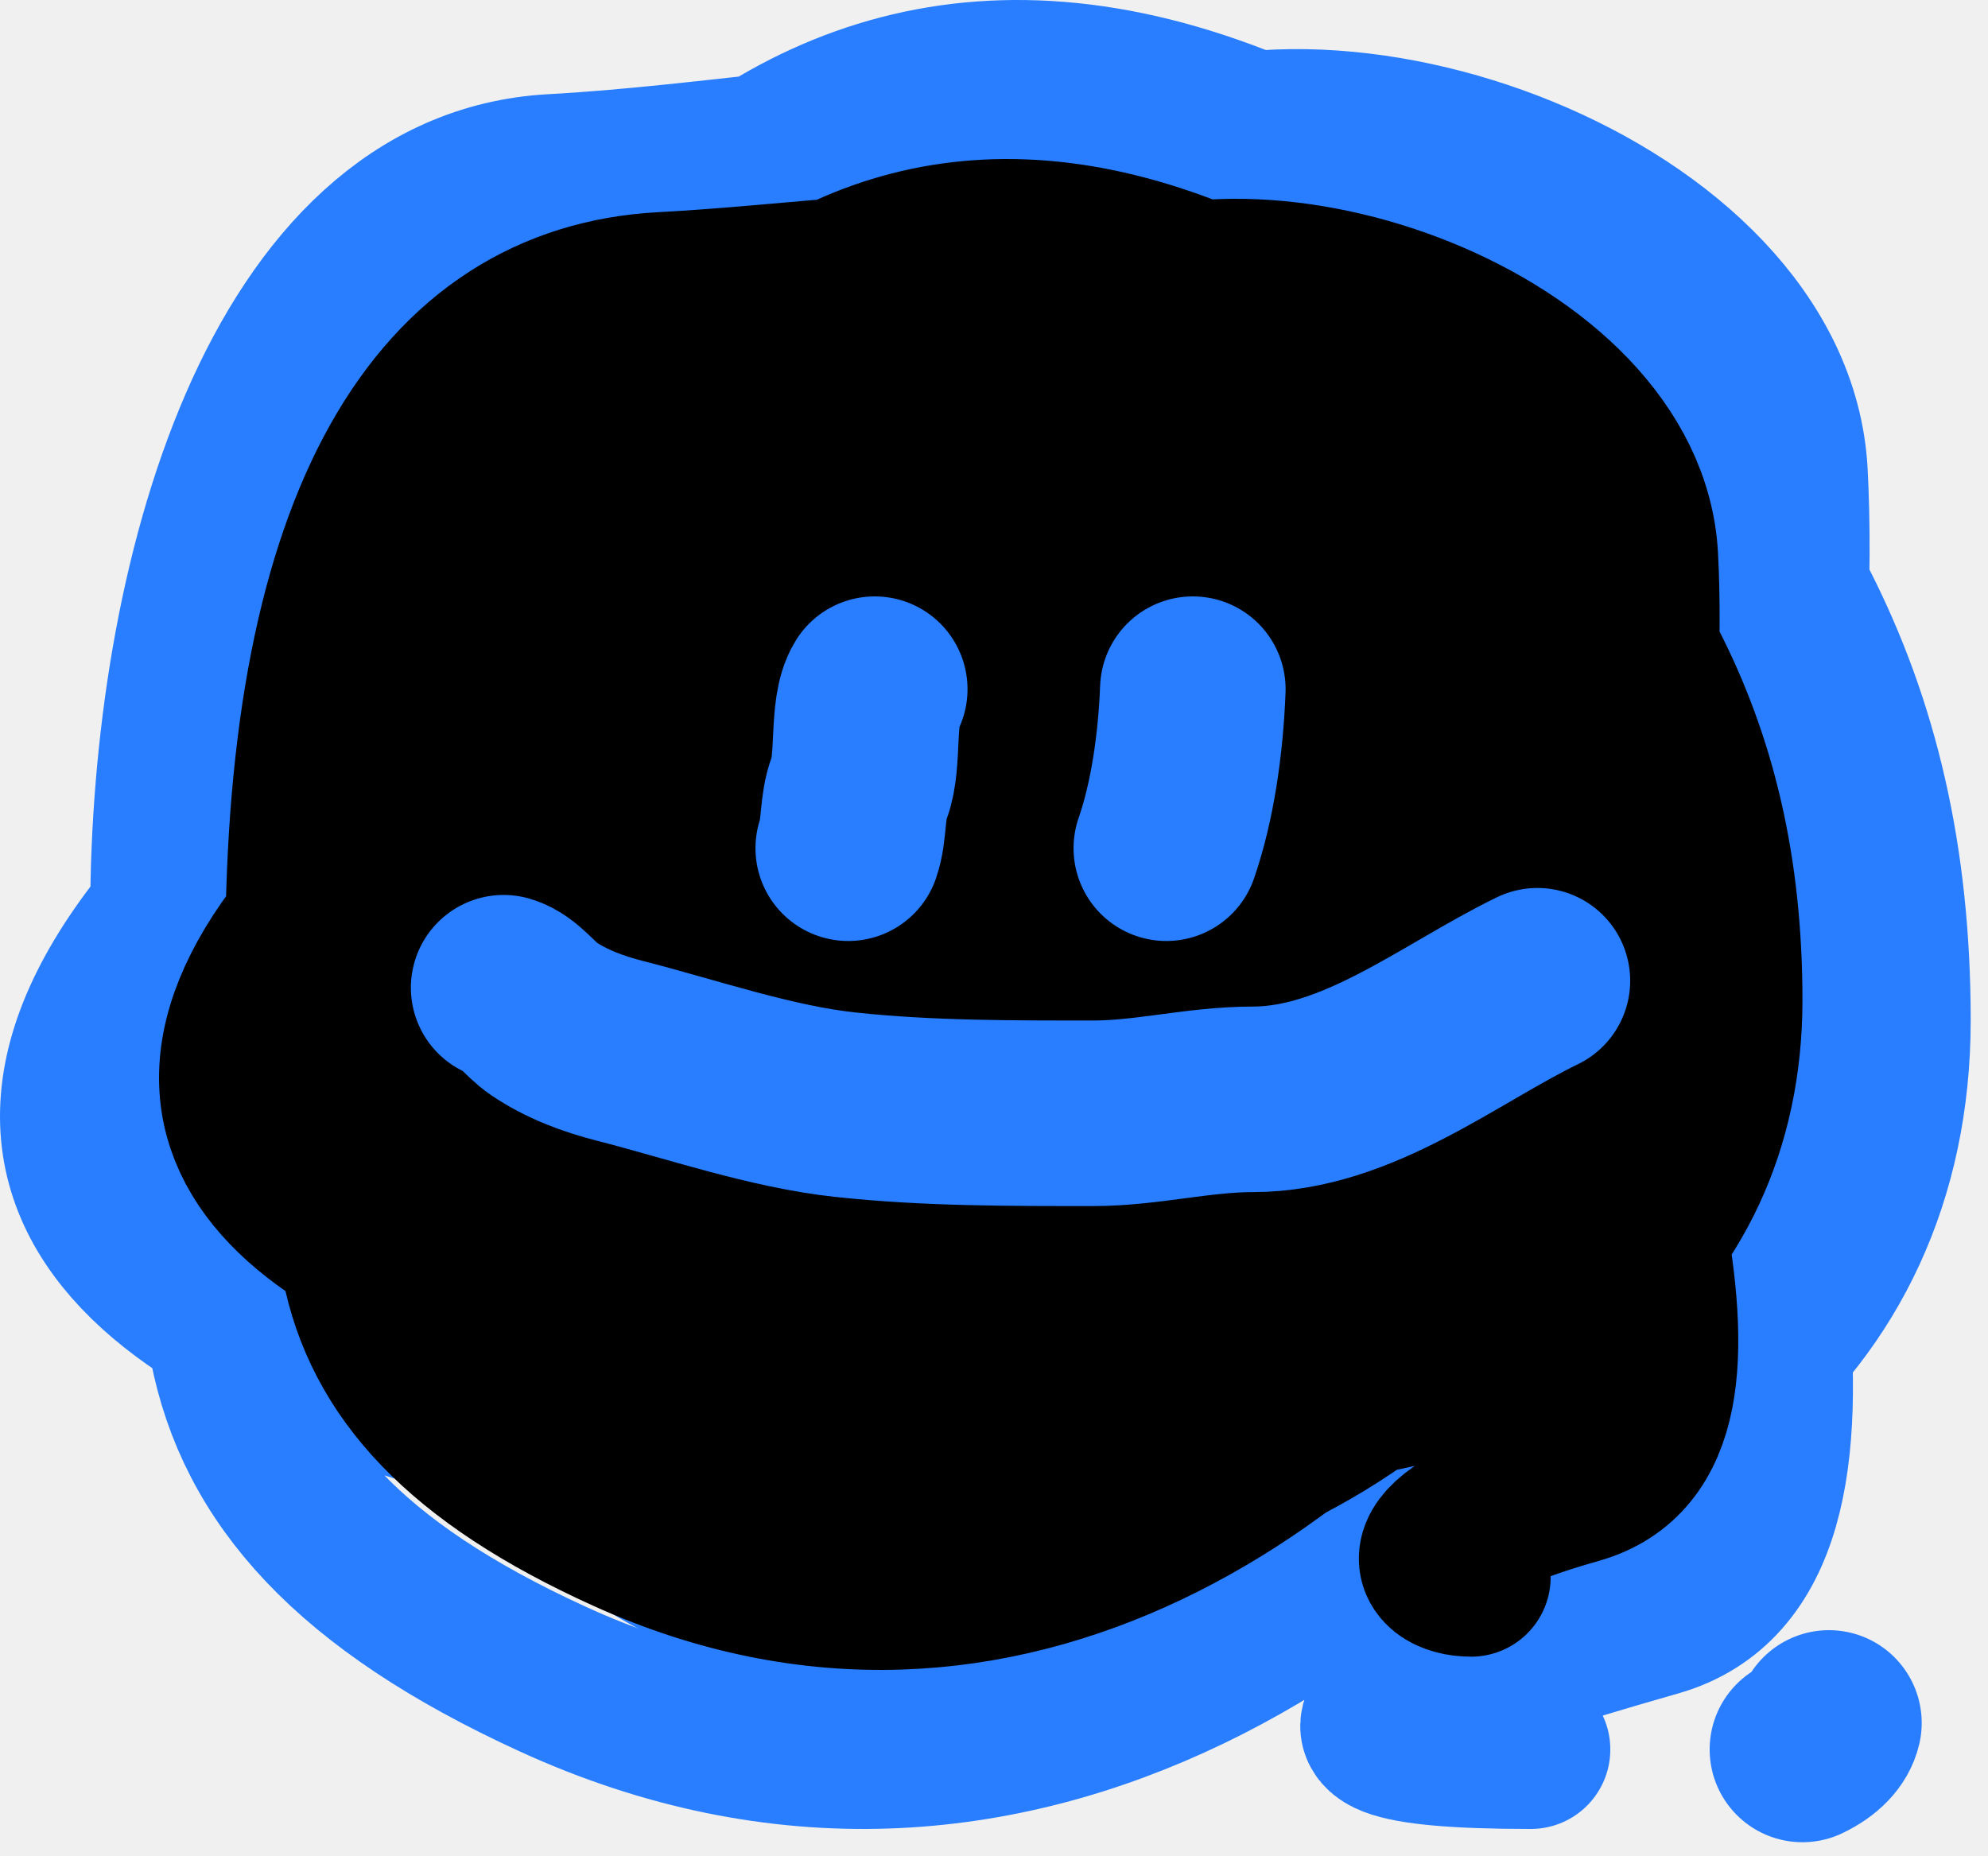
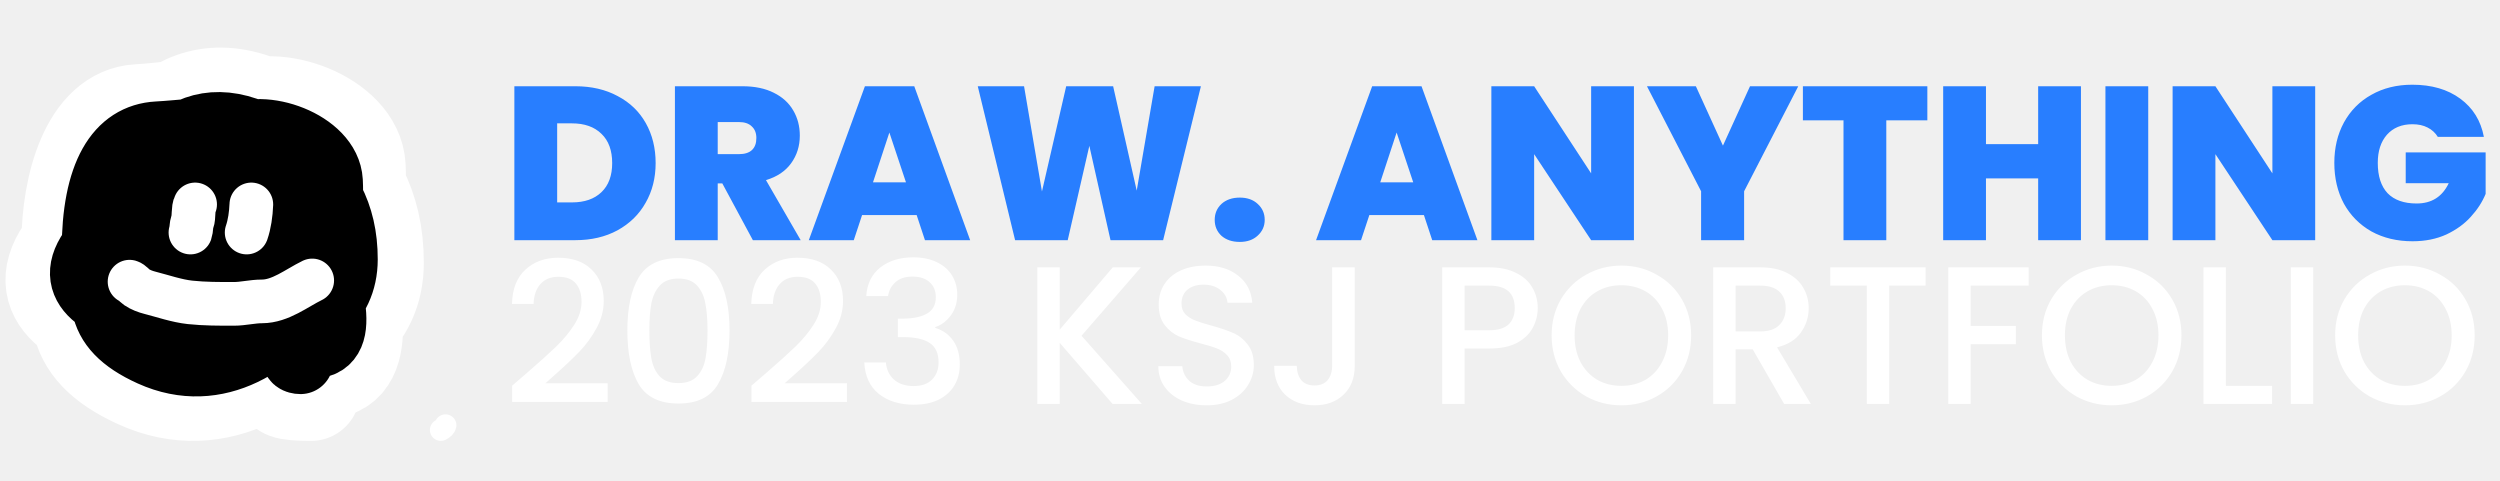
- <svg xmlns="http://www.w3.org/2000/svg" width="75" height="70" viewBox="0 0 75 70" fill="none">
-   <circle cx="37.999" cy="36" r="29" fill="#287EFF" />
-   <path d="M57.751 66C46.314 66 54.298 63.344 62.499 61C70.699 58.656 65.499 41.594 62.499 27.5C59.499 13.405 60.665 -4 18.347 24.401C-23.971 52.803 32.824 57.289 49.983 57.289C61.94 57.289 71.347 50.404 71.347 38.496C71.347 26.25 66.54 18.363 57.751 10.307C48.26 1.607 32.578 5.918 20.85 6.549C10.536 7.103 6.403 22 6.403 34.5C6.403 47 13.339 49.496 24.842 54.365C37.166 59.583 47.368 58.206 54.298 46.013C59.64 36.616 64.539 15.347 53.651 8.323C31.134 -6.202 19.355 11.427 12.002 32.023C6.576 47.22 5.483 56.301 20.85 63.344C38.132 71.265 53.718 60.2 62.499 46.848C66.584 40.636 67.867 25.263 67.462 17.824C66.918 7.821 49.741 1.693 42.214 6.549" stroke="#287EFF" stroke-width="6" stroke-linecap="round" />
-   <path d="M55.5 59.5C53.861 59.5 52.781 57.898 59.5 56C66.219 54.102 60.209 40.243 57.751 28.833C55.293 17.424 56.248 3.333 21.575 26.325C-13.099 49.317 33.437 52.948 47.495 52.948C57.292 52.948 65 47.374 65 37.735C65 27.821 61.062 21.437 53.861 14.915C46.084 7.872 34.61 10.49 25 11C16.55 11.449 11.5 19.487 11.5 36C11.5 52.513 17.472 46.64 26.896 50.581C36.994 54.805 45.353 53.691 51.032 43.82C55.408 36.213 59.422 18.995 50.501 13.309C32.051 1.551 22.401 15.822 16.376 32.495C11.93 44.797 11.034 52.148 23.625 57.85C37.786 64.262 50.556 55.304 57.751 44.496C61.098 39.468 62.149 27.022 61.817 21C61.371 12.903 47.298 7.942 41.13 11.873" stroke="black" stroke-width="6" stroke-linecap="round" />
-   <circle cx="38" cy="34" r="26" fill="black" />
-   <path d="M33.001 26C32.502 26.809 32.804 28.72 32.418 29.72C32.138 30.444 32.24 31.311 32.001 32" stroke="#287EFF" stroke-width="7" stroke-linecap="round" />
-   <path d="M45.001 26C44.922 28.058 44.612 30.239 44.001 32" stroke="#287EFF" stroke-width="7" stroke-linecap="round" />
-   <path d="M68.999 65C68.92 65.343 68.61 65.707 67.999 66" stroke="#287EFF" stroke-width="7" stroke-linecap="round" />
-   <path d="M19.001 37.263C19.559 37.426 20.016 38.097 20.491 38.418C21.37 39.014 22.364 39.383 23.395 39.646C26.136 40.347 29.099 41.378 31.911 41.678C35.021 42.011 38.131 42 41.254 42C43.27 42 45.223 41.474 47.258 41.474C51.216 41.474 54.689 38.609 58.001 37" stroke="#287EFF" stroke-width="7" stroke-linecap="round" />
+ <svg xmlns="http://www.w3.org/2000/svg" width="229" height="44" viewBox="0 0 229 44" fill="none">
+   <path d="M28.489 35.887C23.583 35.887 27.008 34.748 30.526 33.742C34.044 32.736 31.814 25.417 30.526 19.37C29.239 13.323 29.739 5.855 11.584 18.04C-6.571 30.225 17.795 32.15 25.157 32.15C30.286 32.15 34.322 29.196 34.322 24.087C34.322 18.833 32.26 15.45 28.489 11.993C24.418 8.261 17.69 10.111 12.658 10.381C8.233 10.619 6.46 17.01 6.46 22.373C6.46 27.736 9.436 28.807 14.371 30.896C19.658 33.134 24.035 32.543 27.008 27.312C29.3 23.28 31.402 14.156 26.73 11.143C17.07 4.911 12.017 12.474 8.862 21.31C6.534 27.83 6.065 31.726 12.658 34.748C20.073 38.146 26.759 33.399 30.526 27.671C32.279 25.006 32.829 18.41 32.656 15.219C32.422 10.927 25.053 8.298 21.824 10.381" stroke="white" stroke-width="9" stroke-linecap="round" />
+   <path d="M27.525 33.098C26.822 33.098 26.358 32.41 29.241 31.596C32.124 30.782 29.545 24.836 28.491 19.941C27.436 15.046 27.846 9.001 12.97 18.865C-1.906 28.729 18.059 30.287 24.091 30.287C28.294 30.287 31.601 27.895 31.601 23.76C31.601 19.507 29.911 16.768 26.822 13.97C23.485 10.948 18.562 12.071 14.44 12.29C10.814 12.482 8.648 15.931 8.648 23.015C8.648 30.1 11.21 27.58 15.253 29.271C19.585 31.083 23.172 30.605 25.608 26.37C27.485 23.107 29.207 15.72 25.38 13.281C17.465 8.236 13.325 14.359 10.74 21.512C8.832 26.79 8.448 29.944 13.85 32.39C19.925 35.141 25.404 31.298 28.49 26.661C29.927 24.503 30.377 19.164 30.235 16.58C30.044 13.106 24.006 10.978 21.36 12.664" stroke="black" stroke-width="6" stroke-linecap="round" />
+   <circle cx="20.015" cy="22.158" r="11.155" fill="black" />
+   <path d="M17.873 18.726C17.659 19.073 17.789 19.893 17.623 20.322C17.503 20.633 17.547 21.005 17.444 21.3" stroke="white" stroke-width="4" stroke-linecap="round" />
+   <path d="M23.022 18.726C22.988 19.609 22.855 20.545 22.593 21.3" stroke="white" stroke-width="4" stroke-linecap="round" />
+   <path d="M40.807 38.955C40.773 39.102 40.64 39.258 40.378 39.384" stroke="white" stroke-width="2" stroke-linecap="round" />
+   <path d="M11.867 25.802C12.107 25.872 12.303 26.16 12.506 26.297C12.884 26.553 13.31 26.711 13.752 26.824C14.928 27.125 16.199 27.567 17.406 27.696C18.74 27.839 20.074 27.834 21.415 27.834C22.279 27.834 23.117 27.608 23.99 27.608C25.688 27.608 27.178 26.379 28.599 25.689" stroke="white" stroke-width="4" stroke-linecap="round" />
+   <path d="M48.21 34.21C49.362 33.214 50.268 32.398 50.928 31.762C51.6 31.114 52.158 30.442 52.602 29.746C53.046 29.05 53.268 28.354 53.268 27.658C53.268 26.938 53.094 26.374 52.746 25.966C52.41 25.558 51.876 25.354 51.144 25.354C50.436 25.354 49.884 25.582 49.488 26.038C49.104 26.482 48.9 27.082 48.876 27.838H46.896C46.932 26.47 47.34 25.426 48.12 24.706C48.912 23.974 49.914 23.608 51.126 23.608C52.434 23.608 53.454 23.968 54.186 24.688C54.93 25.408 55.302 26.368 55.302 27.568C55.302 28.432 55.08 29.266 54.636 30.07C54.204 30.862 53.682 31.576 53.07 32.212C52.47 32.836 51.702 33.562 50.766 34.39L49.956 35.11H55.662V36.82H46.914V35.326L48.21 34.21ZM57.465 30.268C57.465 28.192 57.813 26.572 58.509 25.408C59.217 24.232 60.429 23.644 62.145 23.644C63.861 23.644 65.067 24.232 65.763 25.408C66.471 26.572 66.825 28.192 66.825 30.268C66.825 32.368 66.471 34.012 65.763 35.2C65.067 36.376 63.861 36.964 62.145 36.964C60.429 36.964 59.217 36.376 58.509 35.2C57.813 34.012 57.465 32.368 57.465 30.268ZM64.809 30.268C64.809 29.296 64.743 28.474 64.611 27.802C64.491 27.13 64.239 26.584 63.855 26.164C63.471 25.732 62.901 25.516 62.145 25.516C61.389 25.516 60.819 25.732 60.435 26.164C60.051 26.584 59.793 27.13 59.661 27.802C59.541 28.474 59.481 29.296 59.481 30.268C59.481 31.276 59.541 32.122 59.661 32.806C59.781 33.49 60.033 34.042 60.417 34.462C60.813 34.882 61.389 35.092 62.145 35.092C62.901 35.092 63.471 34.882 63.855 34.462C64.251 34.042 64.509 33.49 64.629 32.806C64.749 32.122 64.809 31.276 64.809 30.268ZM70.13 34.21C71.282 33.214 72.188 32.398 72.848 31.762C73.52 31.114 74.078 30.442 74.522 29.746C74.966 29.05 75.188 28.354 75.188 27.658C75.188 26.938 75.014 26.374 74.666 25.966C74.33 25.558 73.796 25.354 73.064 25.354C72.356 25.354 71.804 25.582 71.408 26.038C71.024 26.482 70.82 27.082 70.796 27.838H68.816C68.852 26.47 69.26 25.426 70.04 24.706C70.832 23.974 71.834 23.608 73.046 23.608C74.354 23.608 75.374 23.968 76.106 24.688C76.85 25.408 77.222 26.368 77.222 27.568C77.222 28.432 77 29.266 76.556 30.07C76.124 30.862 75.602 31.576 74.99 32.212C74.39 32.836 73.622 33.562 72.686 34.39L71.876 35.11H77.582V36.82H68.834V35.326L70.13 34.21ZM79.349 27.118C79.421 26.002 79.847 25.132 80.627 24.508C81.419 23.884 82.427 23.572 83.651 23.572C84.491 23.572 85.217 23.722 85.829 24.022C86.441 24.322 86.903 24.73 87.215 25.246C87.527 25.762 87.683 26.344 87.683 26.992C87.683 27.736 87.485 28.372 87.089 28.9C86.693 29.428 86.219 29.782 85.667 29.962V30.034C86.375 30.25 86.927 30.646 87.323 31.222C87.719 31.786 87.917 32.512 87.917 33.4C87.917 34.108 87.755 34.738 87.431 35.29C87.107 35.842 86.627 36.28 85.991 36.604C85.355 36.916 84.593 37.072 83.705 37.072C82.409 37.072 81.341 36.742 80.501 36.082C79.673 35.41 79.229 34.45 79.169 33.202H81.149C81.197 33.838 81.443 34.36 81.887 34.768C82.331 35.164 82.931 35.362 83.687 35.362C84.419 35.362 84.983 35.164 85.379 34.768C85.775 34.36 85.973 33.838 85.973 33.202C85.973 32.362 85.703 31.768 85.163 31.42C84.635 31.06 83.819 30.88 82.715 30.88H82.247V29.188H82.733C83.705 29.176 84.443 29.014 84.947 28.702C85.463 28.39 85.721 27.898 85.721 27.226C85.721 26.65 85.535 26.194 85.163 25.858C84.791 25.51 84.263 25.336 83.579 25.336C82.907 25.336 82.385 25.51 82.013 25.858C81.641 26.194 81.419 26.614 81.347 27.118H79.349ZM101.912 37L97.07 31.402V37H95.018V24.49H97.07V30.196L101.93 24.49H104.504L99.068 30.754L104.594 37H101.912ZM110.531 37.126C109.691 37.126 108.935 36.982 108.263 36.694C107.591 36.394 107.063 35.974 106.679 35.434C106.295 34.894 106.103 34.264 106.103 33.544H108.299C108.347 34.084 108.557 34.528 108.929 34.876C109.313 35.224 109.847 35.398 110.531 35.398C111.239 35.398 111.791 35.23 112.187 34.894C112.583 34.546 112.781 34.102 112.781 33.562C112.781 33.142 112.655 32.8 112.403 32.536C112.163 32.272 111.857 32.068 111.485 31.924C111.125 31.78 110.621 31.624 109.973 31.456C109.157 31.24 108.491 31.024 107.975 30.808C107.471 30.58 107.039 30.232 106.679 29.764C106.319 29.296 106.139 28.672 106.139 27.892C106.139 27.172 106.319 26.542 106.679 26.002C107.039 25.462 107.543 25.048 108.191 24.76C108.839 24.472 109.589 24.328 110.441 24.328C111.653 24.328 112.643 24.634 113.411 25.246C114.191 25.846 114.623 26.674 114.707 27.73H112.439C112.403 27.274 112.187 26.884 111.791 26.56C111.395 26.236 110.873 26.074 110.225 26.074C109.637 26.074 109.157 26.224 108.785 26.524C108.413 26.824 108.227 27.256 108.227 27.82C108.227 28.204 108.341 28.522 108.569 28.774C108.809 29.014 109.109 29.206 109.469 29.35C109.829 29.494 110.321 29.65 110.945 29.818C111.773 30.046 112.445 30.274 112.961 30.502C113.489 30.73 113.933 31.084 114.293 31.564C114.665 32.032 114.851 32.662 114.851 33.454C114.851 34.09 114.677 34.69 114.329 35.254C113.993 35.818 113.495 36.274 112.835 36.622C112.187 36.958 111.419 37.126 110.531 37.126ZM124.094 24.49V33.508C124.094 34.624 123.752 35.506 123.068 36.154C122.396 36.802 121.508 37.126 120.404 37.126C119.3 37.126 118.406 36.802 117.722 36.154C117.05 35.506 116.714 34.624 116.714 33.508H118.784C118.796 34.06 118.934 34.498 119.198 34.822C119.474 35.146 119.876 35.308 120.404 35.308C120.932 35.308 121.334 35.146 121.61 34.822C121.886 34.486 122.024 34.048 122.024 33.508V24.49H124.094ZM140.856 28.216C140.856 28.852 140.706 29.452 140.406 30.016C140.106 30.58 139.626 31.042 138.966 31.402C138.306 31.75 137.46 31.924 136.428 31.924H134.16V37H132.108V24.49H136.428C137.388 24.49 138.198 24.658 138.858 24.994C139.53 25.318 140.028 25.762 140.352 26.326C140.688 26.89 140.856 27.52 140.856 28.216ZM136.428 30.25C137.208 30.25 137.79 30.076 138.174 29.728C138.558 29.368 138.75 28.864 138.75 28.216C138.75 26.848 137.976 26.164 136.428 26.164H134.16V30.25H136.428ZM148.519 37.126C147.355 37.126 146.281 36.856 145.297 36.316C144.325 35.764 143.551 35.002 142.975 34.03C142.411 33.046 142.129 31.942 142.129 30.718C142.129 29.494 142.411 28.396 142.975 27.424C143.551 26.452 144.325 25.696 145.297 25.156C146.281 24.604 147.355 24.328 148.519 24.328C149.695 24.328 150.769 24.604 151.741 25.156C152.725 25.696 153.499 26.452 154.063 27.424C154.627 28.396 154.909 29.494 154.909 30.718C154.909 31.942 154.627 33.046 154.063 34.03C153.499 35.002 152.725 35.764 151.741 36.316C150.769 36.856 149.695 37.126 148.519 37.126ZM148.519 35.344C149.347 35.344 150.085 35.158 150.733 34.786C151.381 34.402 151.885 33.862 152.245 33.166C152.617 32.458 152.803 31.642 152.803 30.718C152.803 29.794 152.617 28.984 152.245 28.288C151.885 27.592 151.381 27.058 150.733 26.686C150.085 26.314 149.347 26.128 148.519 26.128C147.691 26.128 146.953 26.314 146.305 26.686C145.657 27.058 145.147 27.592 144.775 28.288C144.415 28.984 144.235 29.794 144.235 30.718C144.235 31.642 144.415 32.458 144.775 33.166C145.147 33.862 145.657 34.402 146.305 34.786C146.953 35.158 147.691 35.344 148.519 35.344ZM163.426 37L160.546 31.996H158.98V37H156.928V24.49H161.248C162.208 24.49 163.018 24.658 163.678 24.994C164.35 25.33 164.848 25.78 165.172 26.344C165.508 26.908 165.676 27.538 165.676 28.234C165.676 29.05 165.436 29.794 164.956 30.466C164.488 31.126 163.762 31.576 162.778 31.816L165.874 37H163.426ZM158.98 30.358H161.248C162.016 30.358 162.592 30.166 162.976 29.782C163.372 29.398 163.57 28.882 163.57 28.234C163.57 27.586 163.378 27.082 162.994 26.722C162.61 26.35 162.028 26.164 161.248 26.164H158.98V30.358ZM176.383 24.49V26.164H173.053V37H171.001V26.164H167.653V24.49H176.383ZM185.823 24.49V26.164H180.513V29.854H184.653V31.528H180.513V37H178.461V24.49H185.823ZM193.431 37.126C192.267 37.126 191.193 36.856 190.209 36.316C189.237 35.764 188.463 35.002 187.887 34.03C187.323 33.046 187.041 31.942 187.041 30.718C187.041 29.494 187.323 28.396 187.887 27.424C188.463 26.452 189.237 25.696 190.209 25.156C191.193 24.604 192.267 24.328 193.431 24.328C194.607 24.328 195.681 24.604 196.653 25.156C197.637 25.696 198.411 26.452 198.975 27.424C199.539 28.396 199.821 29.494 199.821 30.718C199.821 31.942 199.539 33.046 198.975 34.03C198.411 35.002 197.637 35.764 196.653 36.316C195.681 36.856 194.607 37.126 193.431 37.126ZM193.431 35.344C194.259 35.344 194.997 35.158 195.645 34.786C196.293 34.402 196.797 33.862 197.157 33.166C197.529 32.458 197.715 31.642 197.715 30.718C197.715 29.794 197.529 28.984 197.157 28.288C196.797 27.592 196.293 27.058 195.645 26.686C194.997 26.314 194.259 26.128 193.431 26.128C192.603 26.128 191.865 26.314 191.217 26.686C190.569 27.058 190.059 27.592 189.687 28.288C189.327 28.984 189.147 29.794 189.147 30.718C189.147 31.642 189.327 32.458 189.687 33.166C190.059 33.862 190.569 34.402 191.217 34.786C191.865 35.158 192.603 35.344 193.431 35.344ZM203.892 35.344H208.122V37H201.84V24.49H203.892V35.344ZM211.89 24.49V37H209.838V24.49H211.89ZM220.29 37.126C219.126 37.126 218.052 36.856 217.068 36.316C216.096 35.764 215.322 35.002 214.746 34.03C214.182 33.046 213.9 31.942 213.9 30.718C213.9 29.494 214.182 28.396 214.746 27.424C215.322 26.452 216.096 25.696 217.068 25.156C218.052 24.604 219.126 24.328 220.29 24.328C221.466 24.328 222.54 24.604 223.512 25.156C224.496 25.696 225.27 26.452 225.834 27.424C226.398 28.396 226.68 29.494 226.68 30.718C226.68 31.942 226.398 33.046 225.834 34.03C225.27 35.002 224.496 35.764 223.512 36.316C222.54 36.856 221.466 37.126 220.29 37.126ZM220.29 35.344C221.118 35.344 221.856 35.158 222.504 34.786C223.152 34.402 223.656 33.862 224.016 33.166C224.388 32.458 224.574 31.642 224.574 30.718C224.574 29.794 224.388 28.984 224.016 28.288C223.656 27.592 223.152 27.058 222.504 26.686C221.856 26.314 221.118 26.128 220.29 26.128C219.462 26.128 218.724 26.314 218.076 26.686C217.428 27.058 216.918 27.592 216.546 28.288C216.186 28.984 216.006 29.794 216.006 30.718C216.006 31.642 216.186 32.458 216.546 33.166C216.918 33.862 217.428 34.402 218.076 34.786C218.724 35.158 219.462 35.344 220.29 35.344Z" fill="white" />
+   <path d="M52.696 7.9C54.176 7.9 55.469 8.2 56.576 8.8C57.696 9.387 58.556 10.213 59.156 11.28C59.756 12.347 60.056 13.567 60.056 14.94C60.056 16.3 59.749 17.513 59.136 18.58C58.536 19.647 57.676 20.487 56.556 21.1C55.449 21.7 54.163 22 52.696 22H47.116V7.9H52.696ZM52.396 18.54C53.543 18.54 54.443 18.227 55.096 17.6C55.749 16.973 56.076 16.087 56.076 14.94C56.076 13.78 55.749 12.887 55.096 12.26C54.443 11.62 53.543 11.3 52.396 11.3H51.036V18.54H52.396ZM68.963 22L66.163 16.8H65.743V22H61.823V7.9H68.003C69.136 7.9 70.097 8.1 70.883 8.5C71.67 8.887 72.263 9.427 72.663 10.12C73.063 10.8 73.263 11.567 73.263 12.42C73.263 13.38 72.996 14.227 72.463 14.96C71.943 15.68 71.177 16.193 70.163 16.5L73.343 22H68.963ZM65.743 14.12H67.683C68.216 14.12 68.617 13.993 68.883 13.74C69.15 13.487 69.283 13.12 69.283 12.64C69.283 12.187 69.143 11.833 68.863 11.58C68.597 11.313 68.203 11.18 67.683 11.18H65.743V14.12ZM83.966 19.7H78.966L78.206 22H74.086L79.226 7.9H83.746L88.866 22H84.726L83.966 19.7ZM82.986 16.7L81.466 12.14L79.966 16.7H82.986ZM110.003 7.9L106.543 22H101.723L99.783 13.36L97.803 22H92.983L89.563 7.9H93.803L95.443 17.54L97.663 7.9H101.963L104.123 17.46L105.763 7.9H110.003ZM113.567 22.16C112.874 22.16 112.314 21.973 111.887 21.6C111.474 21.213 111.267 20.727 111.267 20.14C111.267 19.553 111.474 19.067 111.887 18.68C112.314 18.293 112.874 18.1 113.567 18.1C114.247 18.1 114.794 18.293 115.207 18.68C115.634 19.067 115.847 19.553 115.847 20.14C115.847 20.713 115.634 21.193 115.207 21.58C114.794 21.967 114.247 22.16 113.567 22.16ZM130.431 19.7H125.431L124.671 22H120.551L125.691 7.9H130.211L135.331 22H131.191L130.431 19.7ZM129.451 16.7L127.931 12.14L126.431 16.7H129.451ZM149.668 22H145.748L140.528 14.12V22H136.608V7.9H140.528L145.748 15.88V7.9H149.668V22ZM164.721 7.9L159.761 17.52V22H155.821V17.52L150.861 7.9H155.341L157.821 13.34L160.301 7.9H164.721ZM176.545 7.9V11.02H172.785V22H168.865V11.02H165.145V7.9H176.545ZM190.615 7.9V22H186.695V16.34H181.915V22H177.995V7.9H181.915V13.2H186.695V7.9H190.615ZM196.778 7.9V22H192.858V7.9H196.778ZM212.071 22H208.151L202.931 14.12V22H199.011V7.9H202.931L208.151 15.88V7.9H212.071V22ZM223.304 12.54C223.077 12.167 222.764 11.88 222.364 11.68C221.977 11.48 221.517 11.38 220.984 11.38C219.997 11.38 219.217 11.7 218.644 12.34C218.084 12.98 217.804 13.84 217.804 14.92C217.804 16.133 218.104 17.06 218.704 17.7C219.317 18.327 220.204 18.64 221.364 18.64C222.737 18.64 223.717 18.02 224.304 16.78H220.364V13.96H227.684V17.76C227.377 18.507 226.924 19.207 226.324 19.86C225.737 20.513 224.99 21.053 224.084 21.48C223.177 21.893 222.144 22.1 220.984 22.1C219.57 22.1 218.317 21.8 217.224 21.2C216.144 20.587 215.304 19.74 214.704 18.66C214.117 17.567 213.824 16.32 213.824 14.92C213.824 13.533 214.117 12.3 214.704 11.22C215.304 10.127 216.144 9.28 217.224 8.68C218.304 8.067 219.55 7.76 220.964 7.76C222.737 7.76 224.204 8.187 225.364 9.04C226.524 9.893 227.244 11.06 227.524 12.54H223.304Z" fill="#287EFF" />
</svg>
